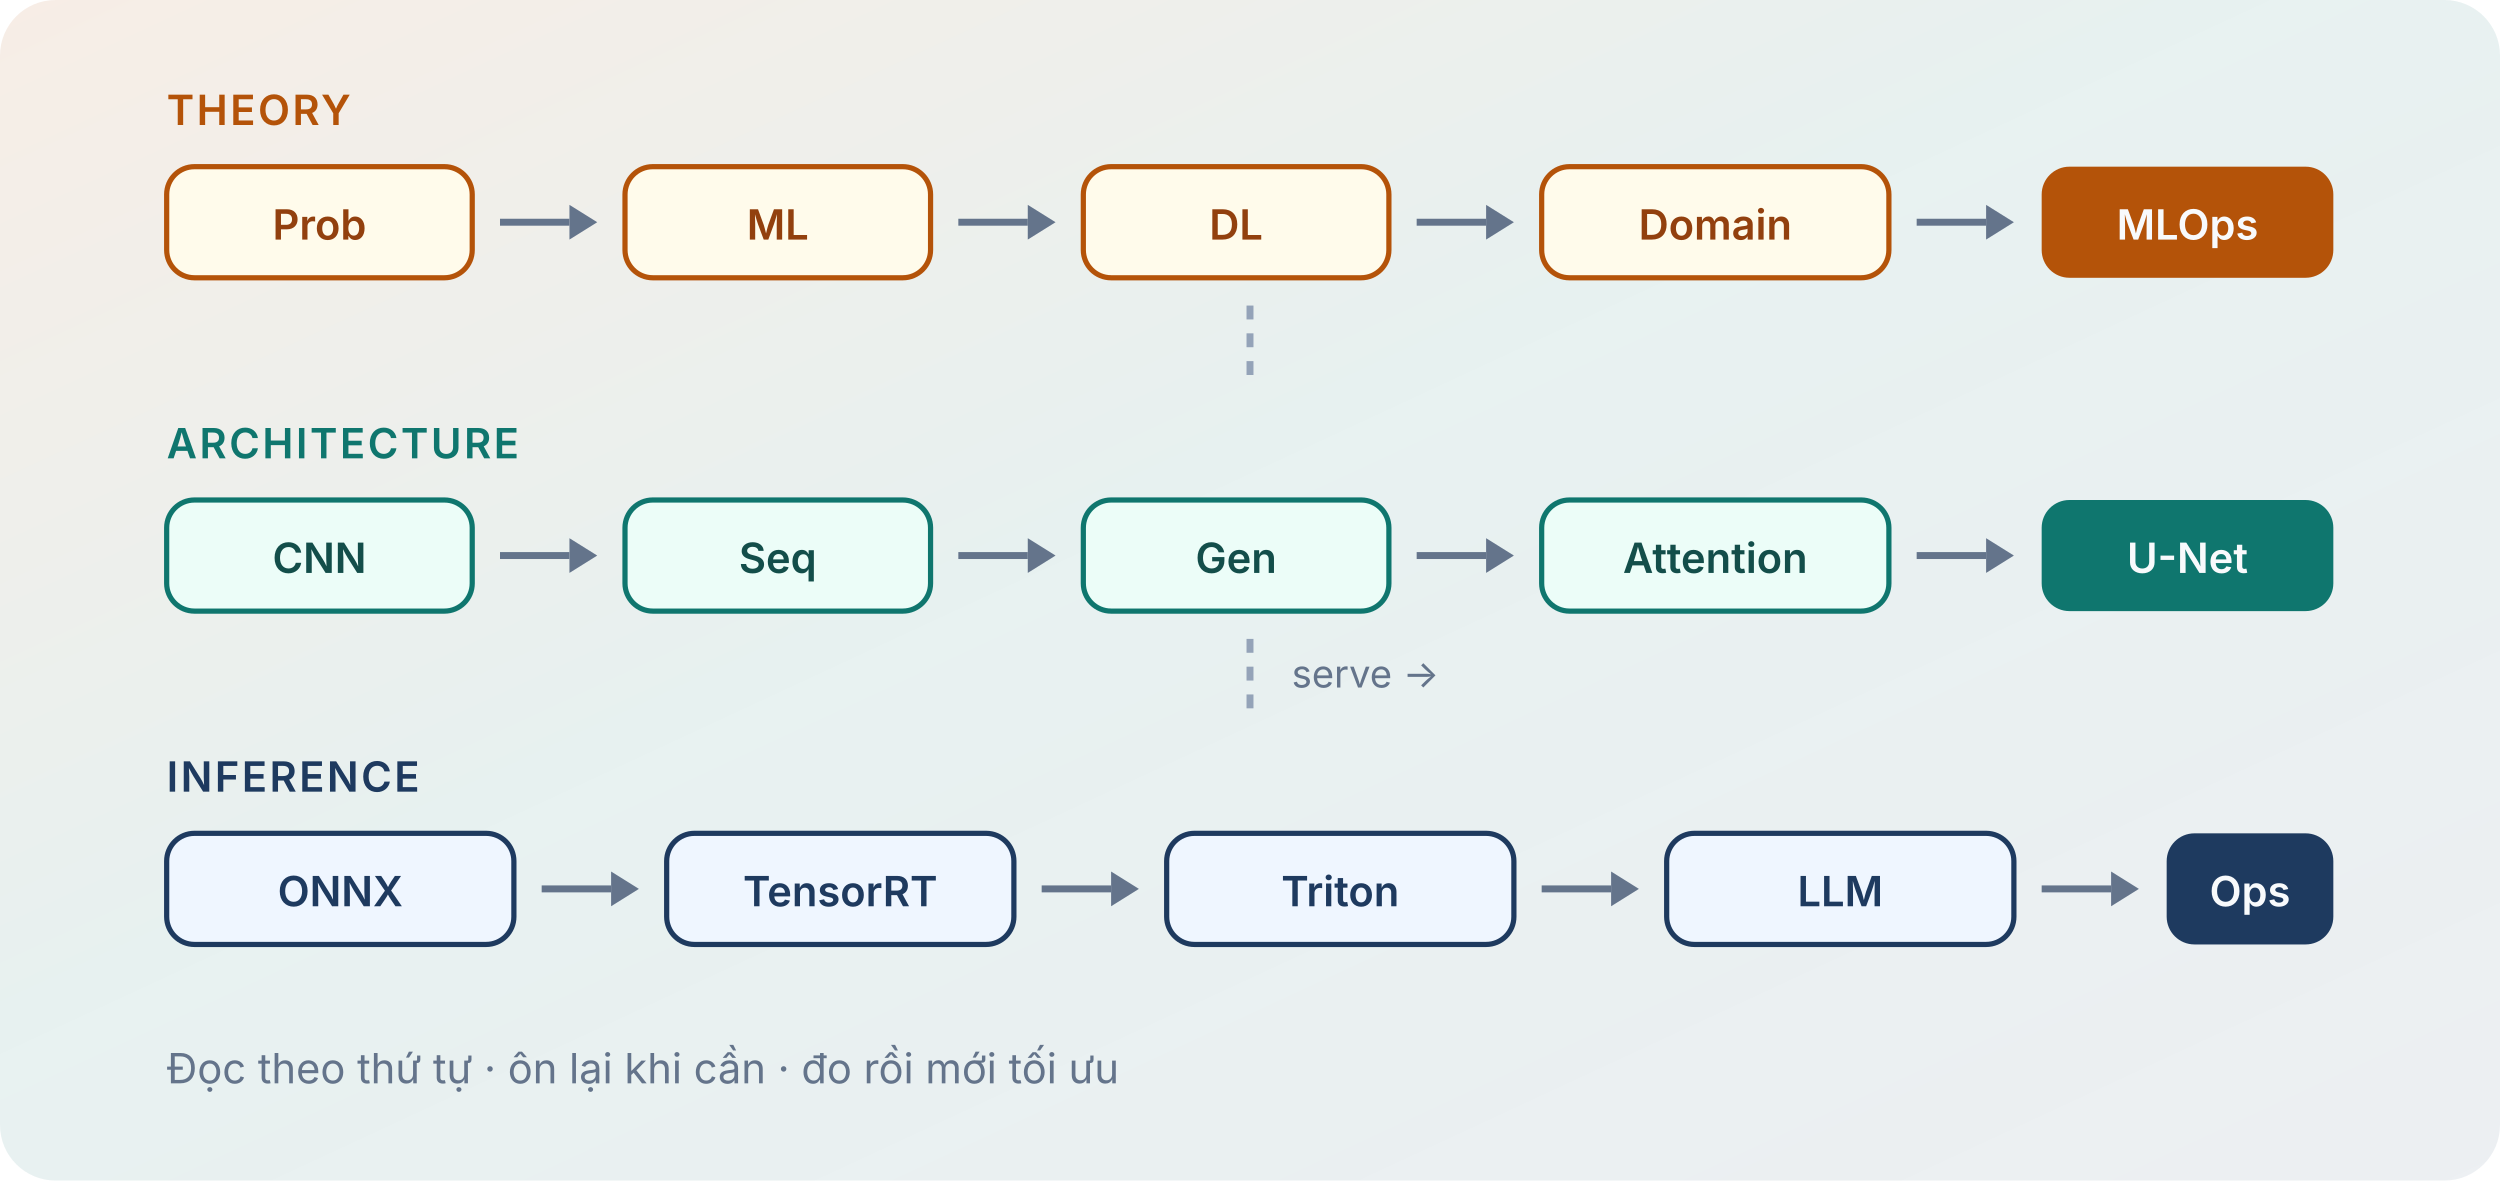
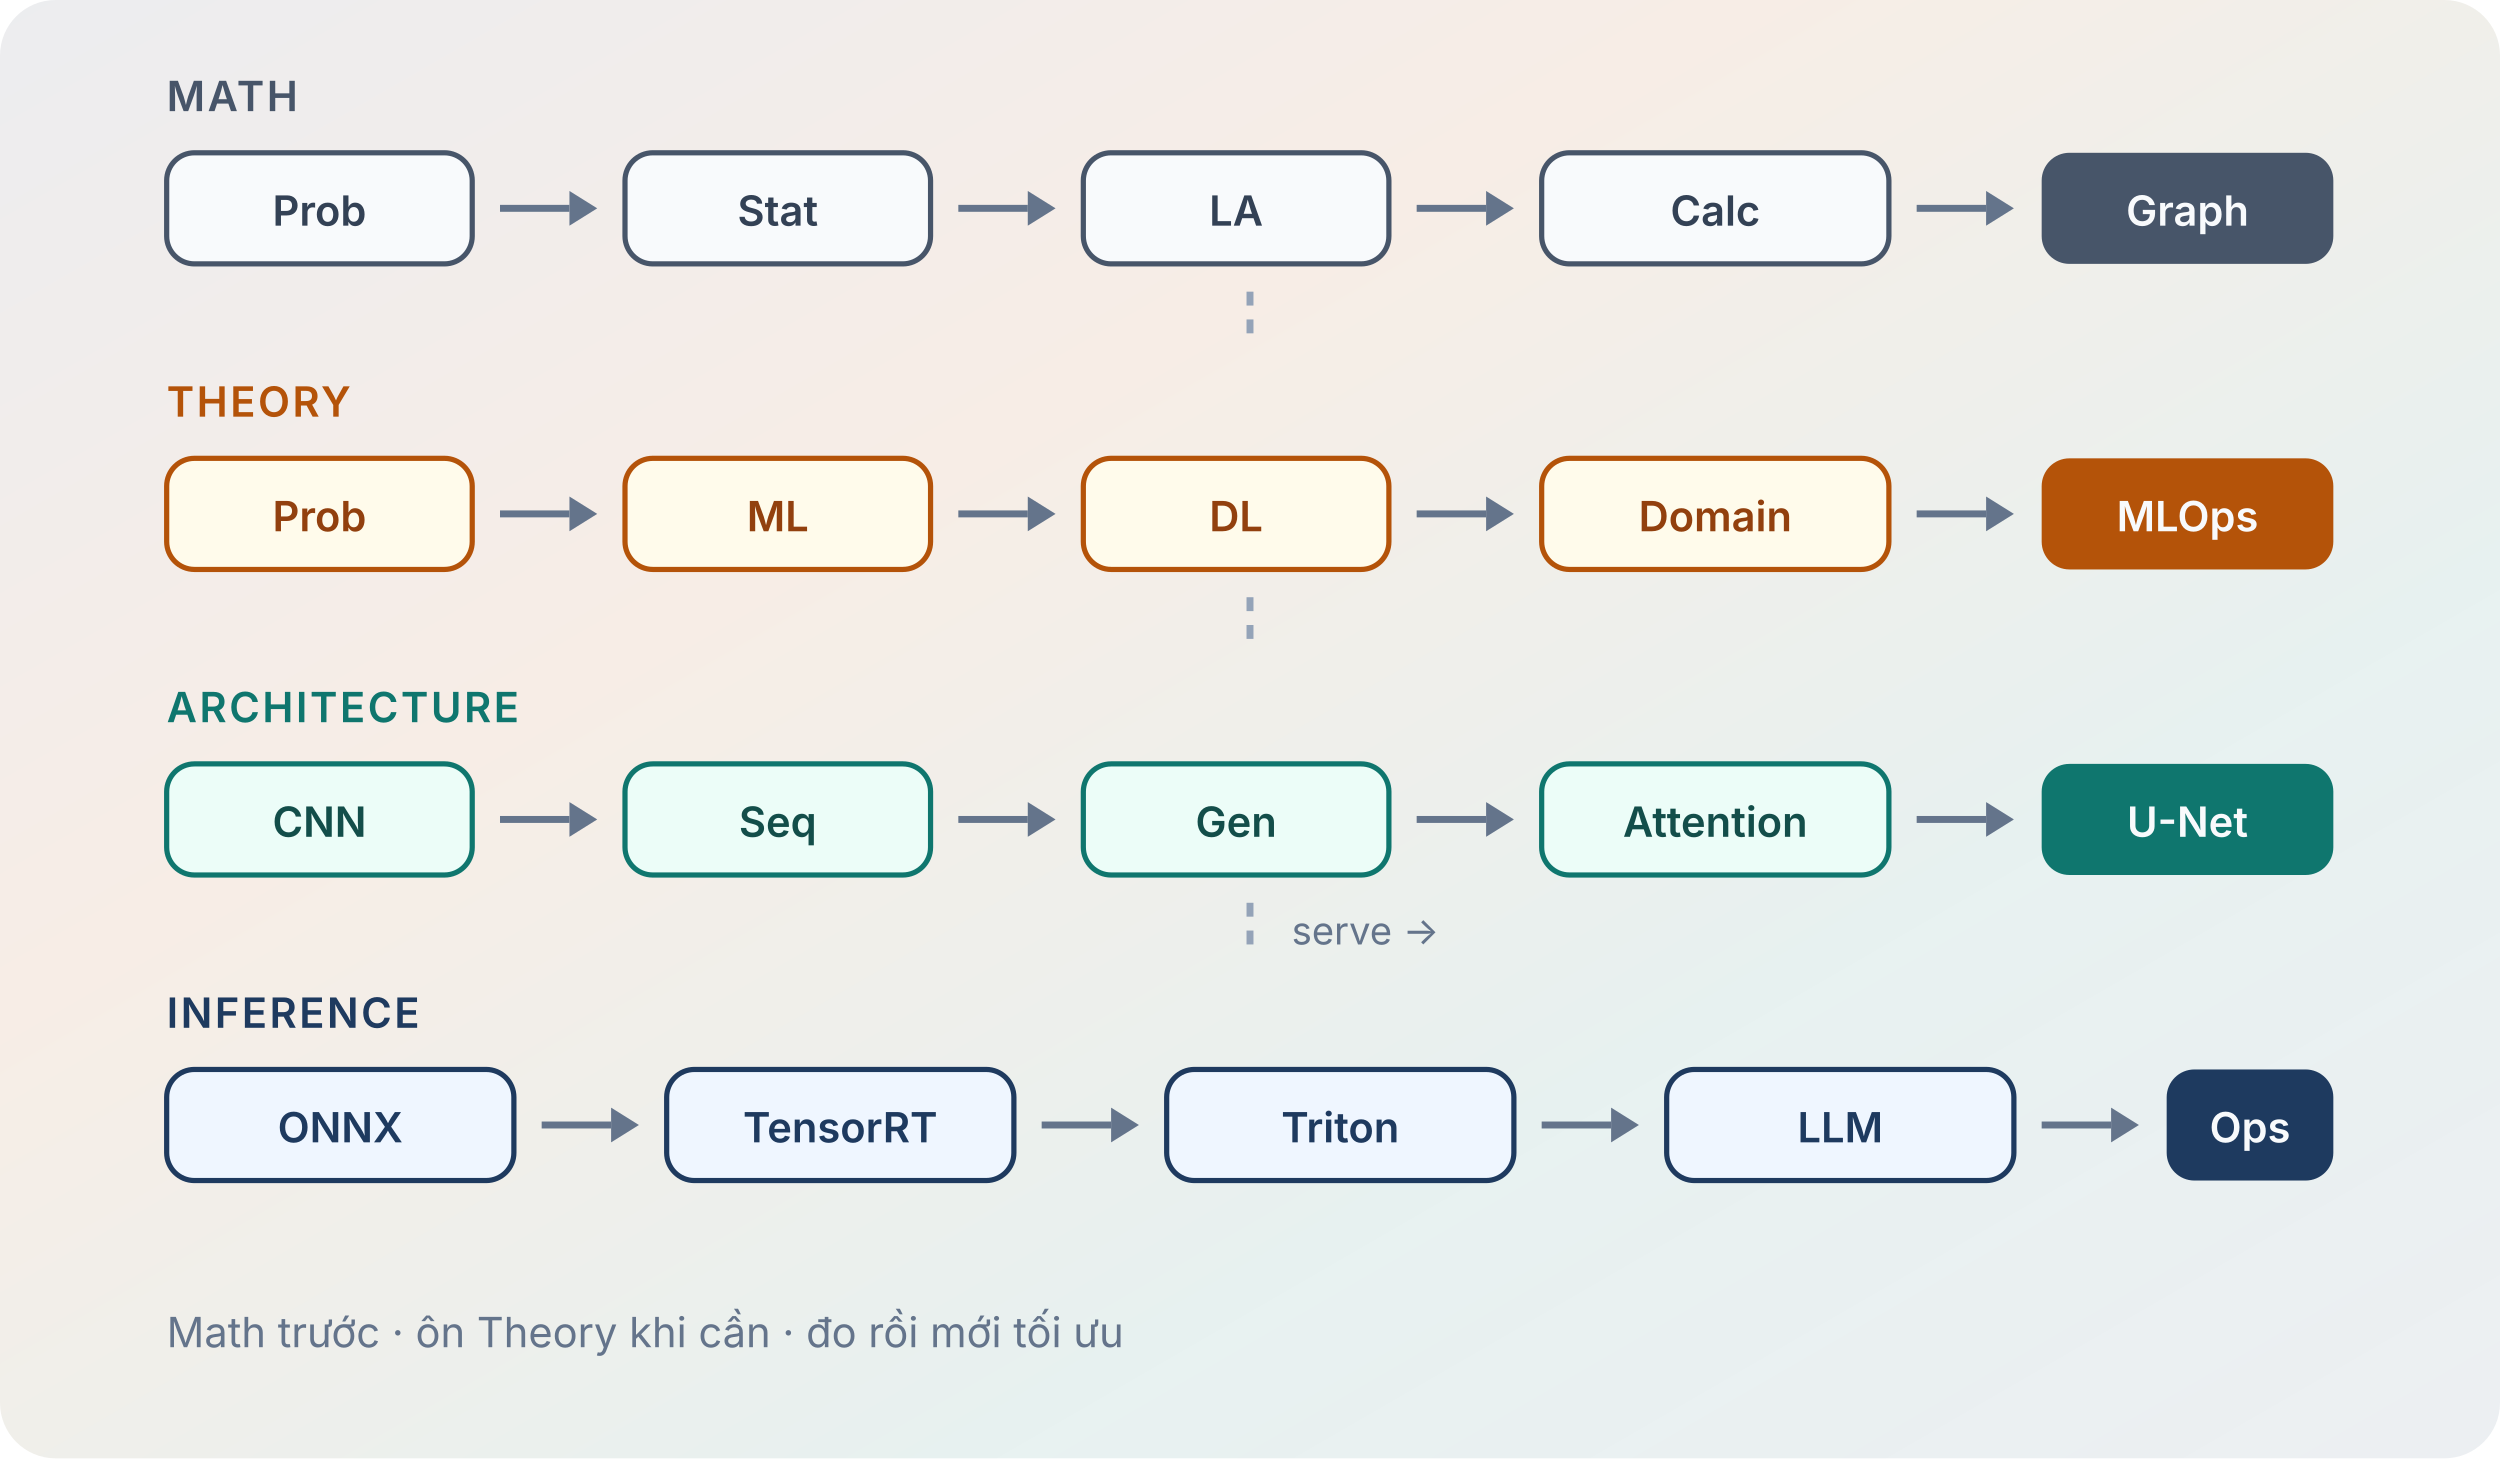
- <svg xmlns="http://www.w3.org/2000/svg" width="720" height="340" viewBox="0 0 720 340" role="img" aria-labelledby="home-pipe-title">
+ <svg xmlns="http://www.w3.org/2000/svg" width="720" height="420" viewBox="0 0 720 420" role="img" aria-labelledby="home-pipe-title">
  <defs>
    <linearGradient id="g1" x1="0" y1="0" x2="1" y2="1">
-       <stop offset="0%" stop-color="#B45309" stop-opacity="0.10" />
-       <stop offset="45%" stop-color="#0F766E" stop-opacity="0.10" />
+       <stop offset="0%" stop-color="#475569" stop-opacity="0.10" />
+       <stop offset="35%" stop-color="#B45309" stop-opacity="0.10" />
+       <stop offset="70%" stop-color="#0F766E" stop-opacity="0.10" />
      <stop offset="100%" stop-color="#1E3A5F" stop-opacity="0.08" />
    </linearGradient>
  </defs>
-   <rect width="720" height="340" rx="16" fill="url(#g1)" />
-   <text x="48" y="36" font-family="IBM Plex Sans, Inter, system-ui, sans-serif" font-size="12" font-weight="600" fill="#B45309" letter-spacing="0.06em">THEORY</text>
-   <rect x="48" y="48" width="88" height="32" rx="8" fill="#FFFBEB" stroke="#B45309" stroke-width="1.5" />
-   <text x="92" y="69" text-anchor="middle" font-family="IBM Plex Sans, Inter, system-ui, sans-serif" font-size="12" font-weight="600" fill="#92400E">Prob</text>
-   <path d="M144 64 H164" stroke="#64748B" stroke-width="2" />
-   <polygon points="164,59 172,64 164,69" fill="#64748B" />
-   <rect x="180" y="48" width="88" height="32" rx="8" fill="#FFFBEB" stroke="#B45309" stroke-width="1.5" />
-   <text x="224" y="69" text-anchor="middle" font-family="IBM Plex Sans, Inter, system-ui, sans-serif" font-size="12" font-weight="600" fill="#92400E">ML</text>
-   <path d="M276 64 H296" stroke="#64748B" stroke-width="2" />
-   <polygon points="296,59 304,64 296,69" fill="#64748B" />
-   <rect x="312" y="48" width="88" height="32" rx="8" fill="#FFFBEB" stroke="#B45309" stroke-width="1.5" />
-   <text x="356" y="69" text-anchor="middle" font-family="IBM Plex Sans, Inter, system-ui, sans-serif" font-size="12" font-weight="600" fill="#92400E">DL</text>
-   <path d="M408 64 H428" stroke="#64748B" stroke-width="2" />
-   <polygon points="428,59 436,64 428,69" fill="#64748B" />
-   <rect x="444" y="48" width="100" height="32" rx="8" fill="#FFFBEB" stroke="#B45309" stroke-width="1.5" />
-   <text x="494" y="69" text-anchor="middle" font-family="IBM Plex Sans, Inter, system-ui, sans-serif" font-size="12" font-weight="600" fill="#92400E">Domain</text>
-   <path d="M552 64 H572" stroke="#64748B" stroke-width="2" />
-   <polygon points="572,59 580,64 572,69" fill="#64748B" />
-   <rect x="588" y="48" width="84" height="32" rx="8" fill="#B45309" />
-   <text x="630" y="69" text-anchor="middle" font-family="IBM Plex Sans, Inter, system-ui, sans-serif" font-size="12" font-weight="600" fill="#F8FAFC">MLOps</text>
-   <path d="M360 88 V108" stroke="#94A3B8" stroke-width="2" stroke-dasharray="4 4" />
-   <text x="48" y="132" font-family="IBM Plex Sans, Inter, system-ui, sans-serif" font-size="12" font-weight="600" fill="#0F766E" letter-spacing="0.06em">ARCHITECTURE</text>
-   <rect x="48" y="144" width="88" height="32" rx="8" fill="#ECFDF8" stroke="#0F766E" stroke-width="1.5" />
-   <text x="92" y="165" text-anchor="middle" font-family="IBM Plex Sans, Inter, system-ui, sans-serif" font-size="12" font-weight="600" fill="#134E4A">CNN</text>
-   <path d="M144 160 H164" stroke="#64748B" stroke-width="2" />
-   <polygon points="164,155 172,160 164,165" fill="#64748B" />
-   <rect x="180" y="144" width="88" height="32" rx="8" fill="#ECFDF8" stroke="#0F766E" stroke-width="1.5" />
-   <text x="224" y="165" text-anchor="middle" font-family="IBM Plex Sans, Inter, system-ui, sans-serif" font-size="12" font-weight="600" fill="#134E4A">Seq</text>
-   <path d="M276 160 H296" stroke="#64748B" stroke-width="2" />
-   <polygon points="296,155 304,160 296,165" fill="#64748B" />
-   <rect x="312" y="144" width="88" height="32" rx="8" fill="#ECFDF8" stroke="#0F766E" stroke-width="1.5" />
-   <text x="356" y="165" text-anchor="middle" font-family="IBM Plex Sans, Inter, system-ui, sans-serif" font-size="12" font-weight="600" fill="#134E4A">Gen</text>
-   <path d="M408 160 H428" stroke="#64748B" stroke-width="2" />
-   <polygon points="428,155 436,160 428,165" fill="#64748B" />
-   <rect x="444" y="144" width="100" height="32" rx="8" fill="#ECFDF8" stroke="#0F766E" stroke-width="1.5" />
-   <text x="494" y="165" text-anchor="middle" font-family="IBM Plex Sans, Inter, system-ui, sans-serif" font-size="12" font-weight="600" fill="#134E4A">Attention</text>
-   <path d="M552 160 H572" stroke="#64748B" stroke-width="2" />
-   <polygon points="572,155 580,160 572,165" fill="#64748B" />
-   <rect x="588" y="144" width="84" height="32" rx="8" fill="#0F766E" />
-   <text x="630" y="165" text-anchor="middle" font-family="IBM Plex Sans, Inter, system-ui, sans-serif" font-size="12" font-weight="600" fill="#F8FAFC">U-Net</text>
-   <path d="M360 184 V204" stroke="#94A3B8" stroke-width="2" stroke-dasharray="4 4" />
-   <text x="372" y="198" font-family="IBM Plex Sans, Inter, system-ui, sans-serif" font-size="11" fill="#64748B">serve →</text>
-   <text x="48" y="228" font-family="IBM Plex Sans, Inter, system-ui, sans-serif" font-size="12" font-weight="600" fill="#1E3A5F" letter-spacing="0.06em">INFERENCE</text>
-   <rect x="48" y="240" width="100" height="32" rx="8" fill="#EFF6FF" stroke="#1E3A5F" stroke-width="1.5" />
-   <text x="98" y="261" text-anchor="middle" font-family="IBM Plex Sans, Inter, system-ui, sans-serif" font-size="12" font-weight="600" fill="#1E3A5F">ONNX</text>
-   <path d="M156 256 H176" stroke="#64748B" stroke-width="2" />
-   <polygon points="176,251 184,256 176,261" fill="#64748B" />
-   <rect x="192" y="240" width="100" height="32" rx="8" fill="#EFF6FF" stroke="#1E3A5F" stroke-width="1.5" />
-   <text x="242" y="261" text-anchor="middle" font-family="IBM Plex Sans, Inter, system-ui, sans-serif" font-size="12" font-weight="600" fill="#1E3A5F">TensorRT</text>
-   <path d="M300 256 H320" stroke="#64748B" stroke-width="2" />
-   <polygon points="320,251 328,256 320,261" fill="#64748B" />
-   <rect x="336" y="240" width="100" height="32" rx="8" fill="#EFF6FF" stroke="#1E3A5F" stroke-width="1.5" />
-   <text x="386" y="261" text-anchor="middle" font-family="IBM Plex Sans, Inter, system-ui, sans-serif" font-size="12" font-weight="600" fill="#1E3A5F">Triton</text>
-   <path d="M444 256 H464" stroke="#64748B" stroke-width="2" />
-   <polygon points="464,251 472,256 464,261" fill="#64748B" />
-   <rect x="480" y="240" width="100" height="32" rx="8" fill="#EFF6FF" stroke="#1E3A5F" stroke-width="1.5" />
-   <text x="530" y="261" text-anchor="middle" font-family="IBM Plex Sans, Inter, system-ui, sans-serif" font-size="12" font-weight="600" fill="#1E3A5F">LLM</text>
-   <path d="M588 256 H608" stroke="#64748B" stroke-width="2" />
-   <polygon points="608,251 616,256 608,261" fill="#64748B" />
-   <rect x="624" y="240" width="48" height="32" rx="8" fill="#1E3A5F" />
-   <text x="648" y="261" text-anchor="middle" font-family="IBM Plex Sans, Inter, system-ui, sans-serif" font-size="12" font-weight="600" fill="#F8FAFC">Ops</text>
-   <text x="48" y="312" font-family="IBM Plex Sans, Inter, system-ui, sans-serif" font-size="12" fill="#64748B">Đọc theo thứ tự · ôn lại khi cần · đo rồi mới tối ưu</text>
+   <rect width="720" height="420" rx="16" fill="url(#g1)" />
+   <text x="48" y="32" font-family="IBM Plex Sans, Inter, system-ui, sans-serif" font-size="12" font-weight="600" fill="#475569" letter-spacing="0.06em">MATH</text>
+   <rect x="48" y="44" width="88" height="32" rx="8" fill="#F8FAFC" stroke="#475569" stroke-width="1.5" />
+   <text x="92" y="65" text-anchor="middle" font-family="IBM Plex Sans, Inter, system-ui, sans-serif" font-size="12" font-weight="600" fill="#334155">Prob</text>
+   <path d="M144 60 H164" stroke="#64748B" stroke-width="2" />
+   <polygon points="164,55 172,60 164,65" fill="#64748B" />
+   <rect x="180" y="44" width="88" height="32" rx="8" fill="#F8FAFC" stroke="#475569" stroke-width="1.5" />
+   <text x="224" y="65" text-anchor="middle" font-family="IBM Plex Sans, Inter, system-ui, sans-serif" font-size="12" font-weight="600" fill="#334155">Stat</text>
+   <path d="M276 60 H296" stroke="#64748B" stroke-width="2" />
+   <polygon points="296,55 304,60 296,65" fill="#64748B" />
+   <rect x="312" y="44" width="88" height="32" rx="8" fill="#F8FAFC" stroke="#475569" stroke-width="1.5" />
+   <text x="356" y="65" text-anchor="middle" font-family="IBM Plex Sans, Inter, system-ui, sans-serif" font-size="12" font-weight="600" fill="#334155">LA</text>
+   <path d="M408 60 H428" stroke="#64748B" stroke-width="2" />
+   <polygon points="428,55 436,60 428,65" fill="#64748B" />
+   <rect x="444" y="44" width="100" height="32" rx="8" fill="#F8FAFC" stroke="#475569" stroke-width="1.5" />
+   <text x="494" y="65" text-anchor="middle" font-family="IBM Plex Sans, Inter, system-ui, sans-serif" font-size="12" font-weight="600" fill="#334155">Calc</text>
+   <path d="M552 60 H572" stroke="#64748B" stroke-width="2" />
+   <polygon points="572,55 580,60 572,65" fill="#64748B" />
+   <rect x="588" y="44" width="84" height="32" rx="8" fill="#475569" />
+   <text x="630" y="65" text-anchor="middle" font-family="IBM Plex Sans, Inter, system-ui, sans-serif" font-size="12" font-weight="600" fill="#F8FAFC">Graph</text>
+   <path d="M360 84 V100" stroke="#94A3B8" stroke-width="2" stroke-dasharray="4 4" />
+   <text x="48" y="120" font-family="IBM Plex Sans, Inter, system-ui, sans-serif" font-size="12" font-weight="600" fill="#B45309" letter-spacing="0.06em">THEORY</text>
+   <rect x="48" y="132" width="88" height="32" rx="8" fill="#FFFBEB" stroke="#B45309" stroke-width="1.5" />
+   <text x="92" y="153" text-anchor="middle" font-family="IBM Plex Sans, Inter, system-ui, sans-serif" font-size="12" font-weight="600" fill="#92400E">Prob</text>
+   <path d="M144 148 H164" stroke="#64748B" stroke-width="2" />
+   <polygon points="164,143 172,148 164,153" fill="#64748B" />
+   <rect x="180" y="132" width="88" height="32" rx="8" fill="#FFFBEB" stroke="#B45309" stroke-width="1.5" />
+   <text x="224" y="153" text-anchor="middle" font-family="IBM Plex Sans, Inter, system-ui, sans-serif" font-size="12" font-weight="600" fill="#92400E">ML</text>
+   <path d="M276 148 H296" stroke="#64748B" stroke-width="2" />
+   <polygon points="296,143 304,148 296,153" fill="#64748B" />
+   <rect x="312" y="132" width="88" height="32" rx="8" fill="#FFFBEB" stroke="#B45309" stroke-width="1.5" />
+   <text x="356" y="153" text-anchor="middle" font-family="IBM Plex Sans, Inter, system-ui, sans-serif" font-size="12" font-weight="600" fill="#92400E">DL</text>
+   <path d="M408 148 H428" stroke="#64748B" stroke-width="2" />
+   <polygon points="428,143 436,148 428,153" fill="#64748B" />
+   <rect x="444" y="132" width="100" height="32" rx="8" fill="#FFFBEB" stroke="#B45309" stroke-width="1.5" />
+   <text x="494" y="153" text-anchor="middle" font-family="IBM Plex Sans, Inter, system-ui, sans-serif" font-size="12" font-weight="600" fill="#92400E">Domain</text>
+   <path d="M552 148 H572" stroke="#64748B" stroke-width="2" />
+   <polygon points="572,143 580,148 572,153" fill="#64748B" />
+   <rect x="588" y="132" width="84" height="32" rx="8" fill="#B45309" />
+   <text x="630" y="153" text-anchor="middle" font-family="IBM Plex Sans, Inter, system-ui, sans-serif" font-size="12" font-weight="600" fill="#F8FAFC">MLOps</text>
+   <path d="M360 172 V188" stroke="#94A3B8" stroke-width="2" stroke-dasharray="4 4" />
+   <text x="48" y="208" font-family="IBM Plex Sans, Inter, system-ui, sans-serif" font-size="12" font-weight="600" fill="#0F766E" letter-spacing="0.06em">ARCHITECTURE</text>
+   <rect x="48" y="220" width="88" height="32" rx="8" fill="#ECFDF8" stroke="#0F766E" stroke-width="1.5" />
+   <text x="92" y="241" text-anchor="middle" font-family="IBM Plex Sans, Inter, system-ui, sans-serif" font-size="12" font-weight="600" fill="#134E4A">CNN</text>
+   <path d="M144 236 H164" stroke="#64748B" stroke-width="2" />
+   <polygon points="164,231 172,236 164,241" fill="#64748B" />
+   <rect x="180" y="220" width="88" height="32" rx="8" fill="#ECFDF8" stroke="#0F766E" stroke-width="1.5" />
+   <text x="224" y="241" text-anchor="middle" font-family="IBM Plex Sans, Inter, system-ui, sans-serif" font-size="12" font-weight="600" fill="#134E4A">Seq</text>
+   <path d="M276 236 H296" stroke="#64748B" stroke-width="2" />
+   <polygon points="296,231 304,236 296,241" fill="#64748B" />
+   <rect x="312" y="220" width="88" height="32" rx="8" fill="#ECFDF8" stroke="#0F766E" stroke-width="1.5" />
+   <text x="356" y="241" text-anchor="middle" font-family="IBM Plex Sans, Inter, system-ui, sans-serif" font-size="12" font-weight="600" fill="#134E4A">Gen</text>
+   <path d="M408 236 H428" stroke="#64748B" stroke-width="2" />
+   <polygon points="428,231 436,236 428,241" fill="#64748B" />
+   <rect x="444" y="220" width="100" height="32" rx="8" fill="#ECFDF8" stroke="#0F766E" stroke-width="1.5" />
+   <text x="494" y="241" text-anchor="middle" font-family="IBM Plex Sans, Inter, system-ui, sans-serif" font-size="12" font-weight="600" fill="#134E4A">Attention</text>
+   <path d="M552 236 H572" stroke="#64748B" stroke-width="2" />
+   <polygon points="572,231 580,236 572,241" fill="#64748B" />
+   <rect x="588" y="220" width="84" height="32" rx="8" fill="#0F766E" />
+   <text x="630" y="241" text-anchor="middle" font-family="IBM Plex Sans, Inter, system-ui, sans-serif" font-size="12" font-weight="600" fill="#F8FAFC">U-Net</text>
+   <path d="M360 260 V276" stroke="#94A3B8" stroke-width="2" stroke-dasharray="4 4" />
+   <text x="372" y="272" font-family="IBM Plex Sans, Inter, system-ui, sans-serif" font-size="11" fill="#64748B">serve →</text>
+   <text x="48" y="296" font-family="IBM Plex Sans, Inter, system-ui, sans-serif" font-size="12" font-weight="600" fill="#1E3A5F" letter-spacing="0.06em">INFERENCE</text>
+   <rect x="48" y="308" width="100" height="32" rx="8" fill="#EFF6FF" stroke="#1E3A5F" stroke-width="1.5" />
+   <text x="98" y="329" text-anchor="middle" font-family="IBM Plex Sans, Inter, system-ui, sans-serif" font-size="12" font-weight="600" fill="#1E3A5F">ONNX</text>
+   <path d="M156 324 H176" stroke="#64748B" stroke-width="2" />
+   <polygon points="176,319 184,324 176,329" fill="#64748B" />
+   <rect x="192" y="308" width="100" height="32" rx="8" fill="#EFF6FF" stroke="#1E3A5F" stroke-width="1.5" />
+   <text x="242" y="329" text-anchor="middle" font-family="IBM Plex Sans, Inter, system-ui, sans-serif" font-size="12" font-weight="600" fill="#1E3A5F">TensorRT</text>
+   <path d="M300 324 H320" stroke="#64748B" stroke-width="2" />
+   <polygon points="320,319 328,324 320,329" fill="#64748B" />
+   <rect x="336" y="308" width="100" height="32" rx="8" fill="#EFF6FF" stroke="#1E3A5F" stroke-width="1.5" />
+   <text x="386" y="329" text-anchor="middle" font-family="IBM Plex Sans, Inter, system-ui, sans-serif" font-size="12" font-weight="600" fill="#1E3A5F">Triton</text>
+   <path d="M444 324 H464" stroke="#64748B" stroke-width="2" />
+   <polygon points="464,319 472,324 464,329" fill="#64748B" />
+   <rect x="480" y="308" width="100" height="32" rx="8" fill="#EFF6FF" stroke="#1E3A5F" stroke-width="1.5" />
+   <text x="530" y="329" text-anchor="middle" font-family="IBM Plex Sans, Inter, system-ui, sans-serif" font-size="12" font-weight="600" fill="#1E3A5F">LLM</text>
+   <path d="M588 324 H608" stroke="#64748B" stroke-width="2" />
+   <polygon points="608,319 616,324 608,329" fill="#64748B" />
+   <rect x="624" y="308" width="48" height="32" rx="8" fill="#1E3A5F" />
+   <text x="648" y="329" text-anchor="middle" font-family="IBM Plex Sans, Inter, system-ui, sans-serif" font-size="12" font-weight="600" fill="#F8FAFC">Ops</text>
+   <text x="48" y="388" font-family="IBM Plex Sans, Inter, system-ui, sans-serif" font-size="12" fill="#64748B">Math trước · ôn Theory khi cần · đo rồi mới tối ưu</text>
</svg>
